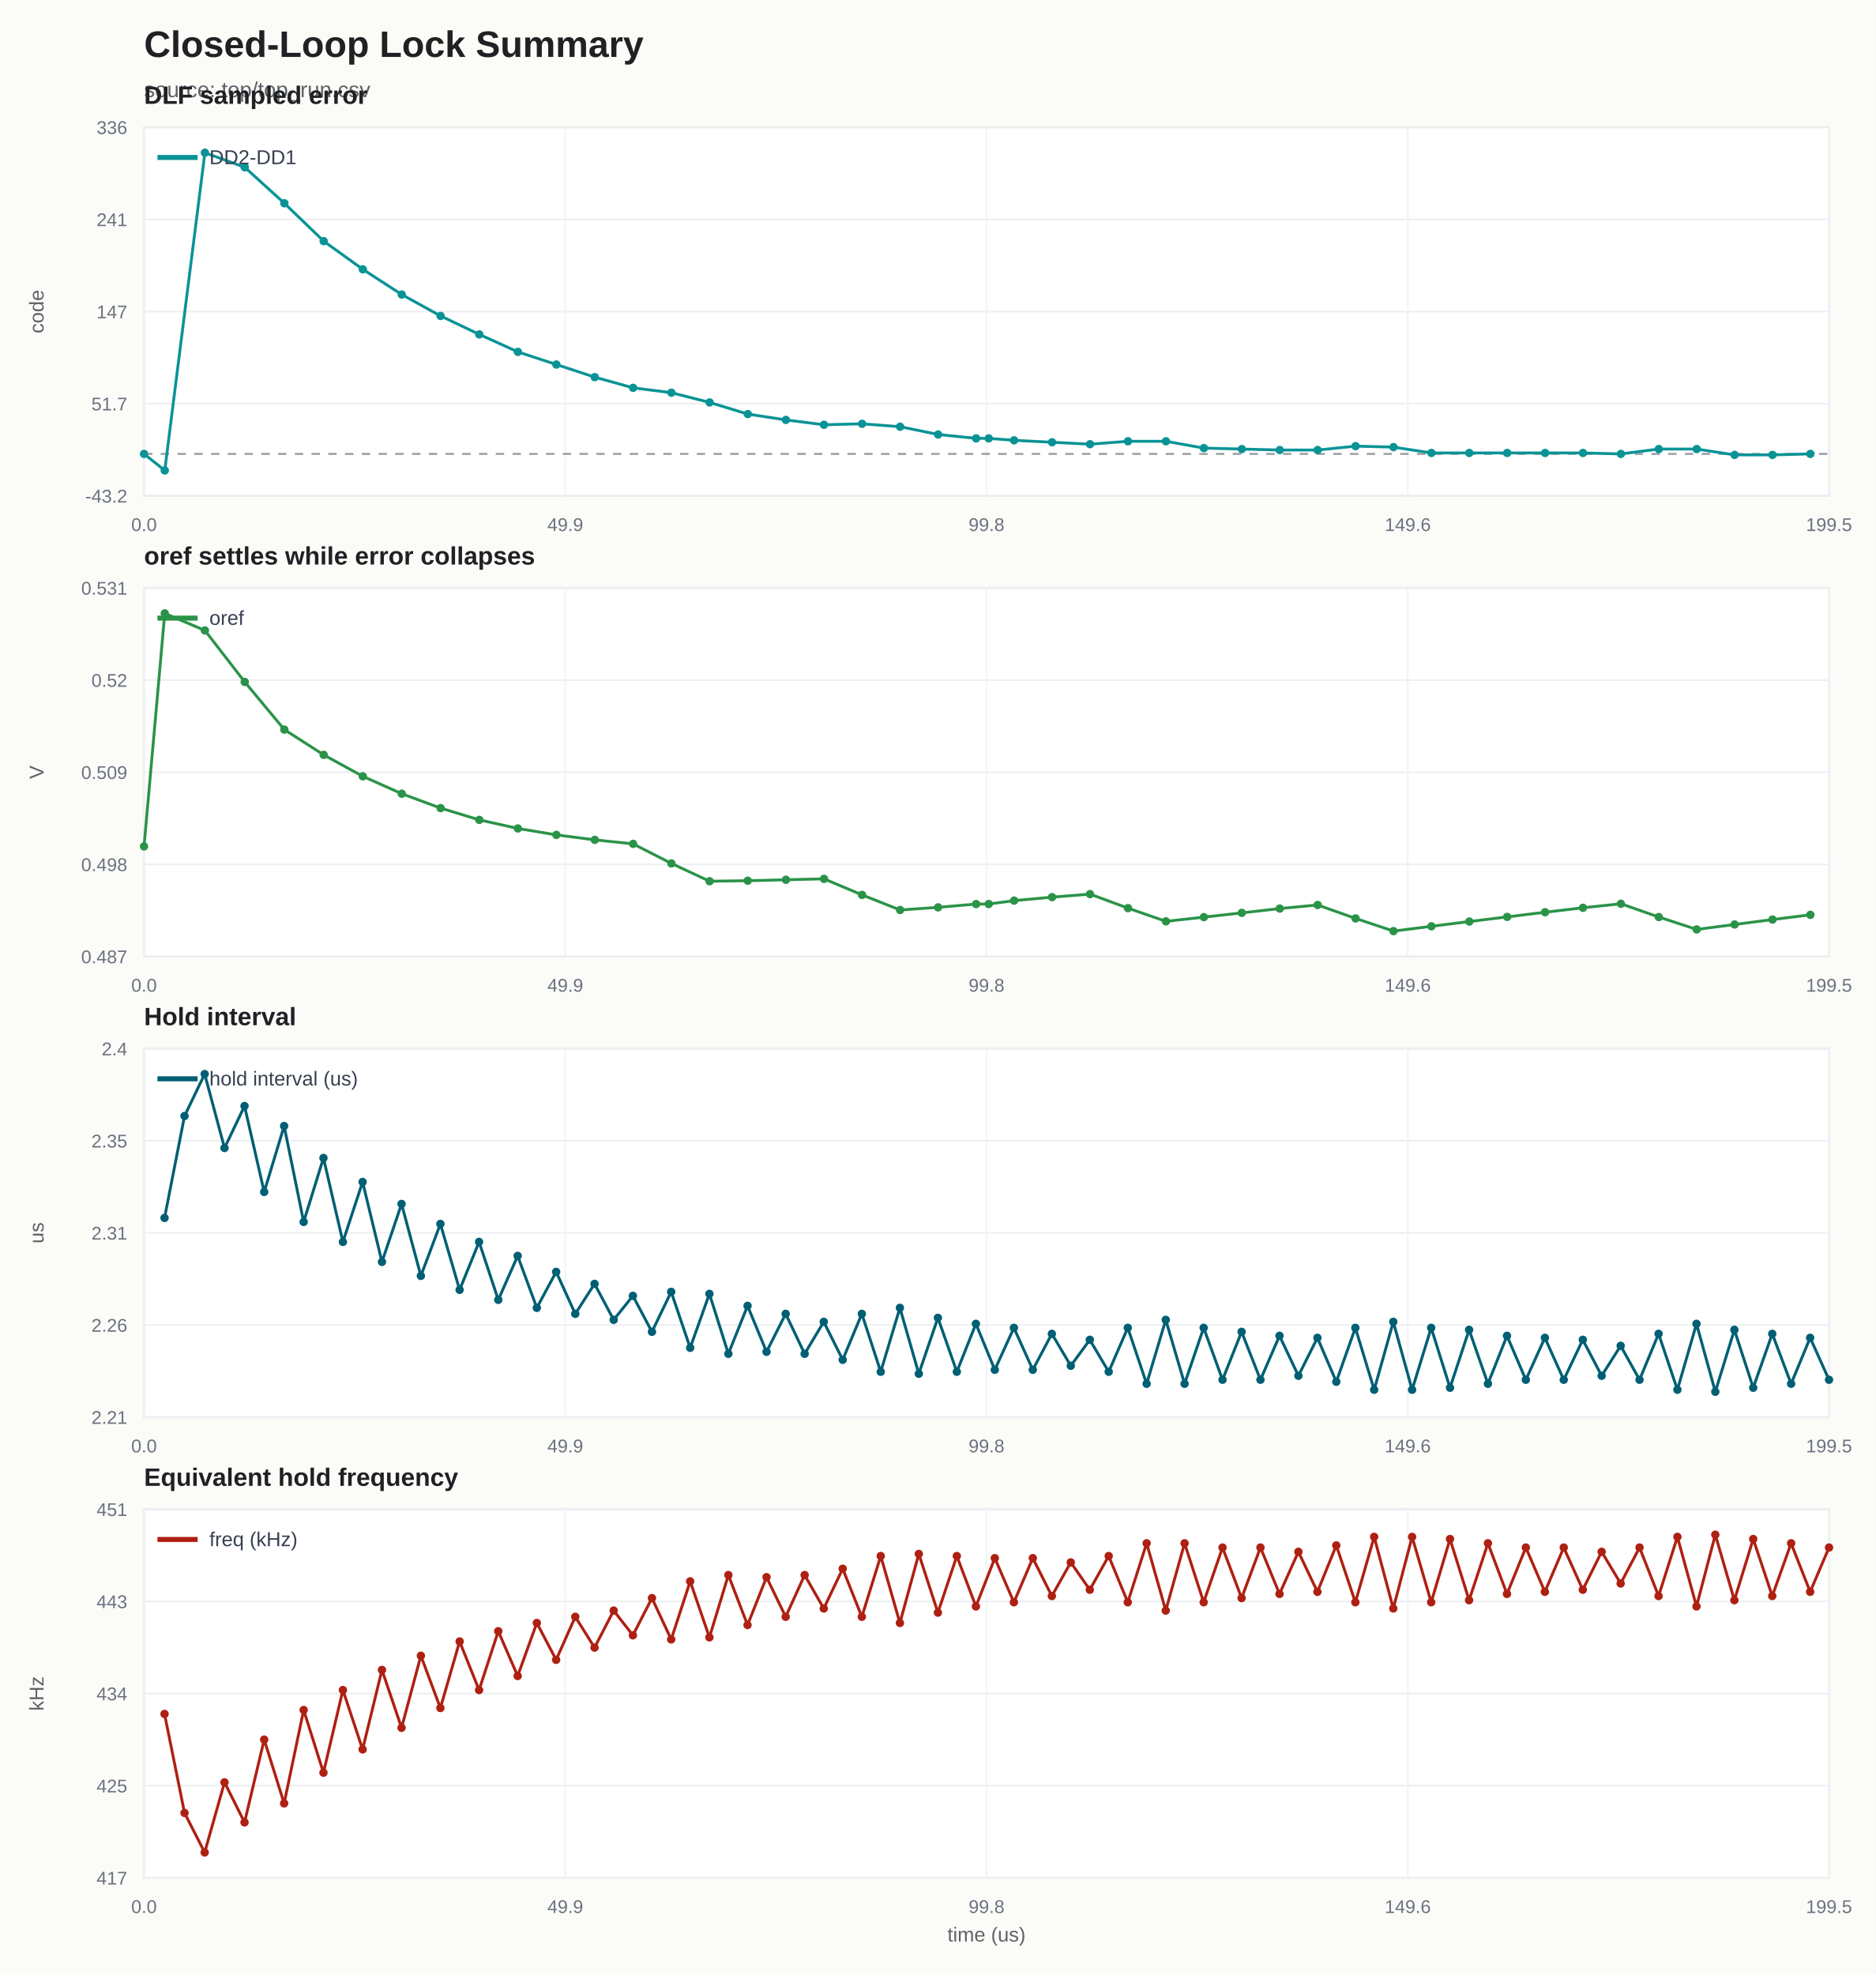
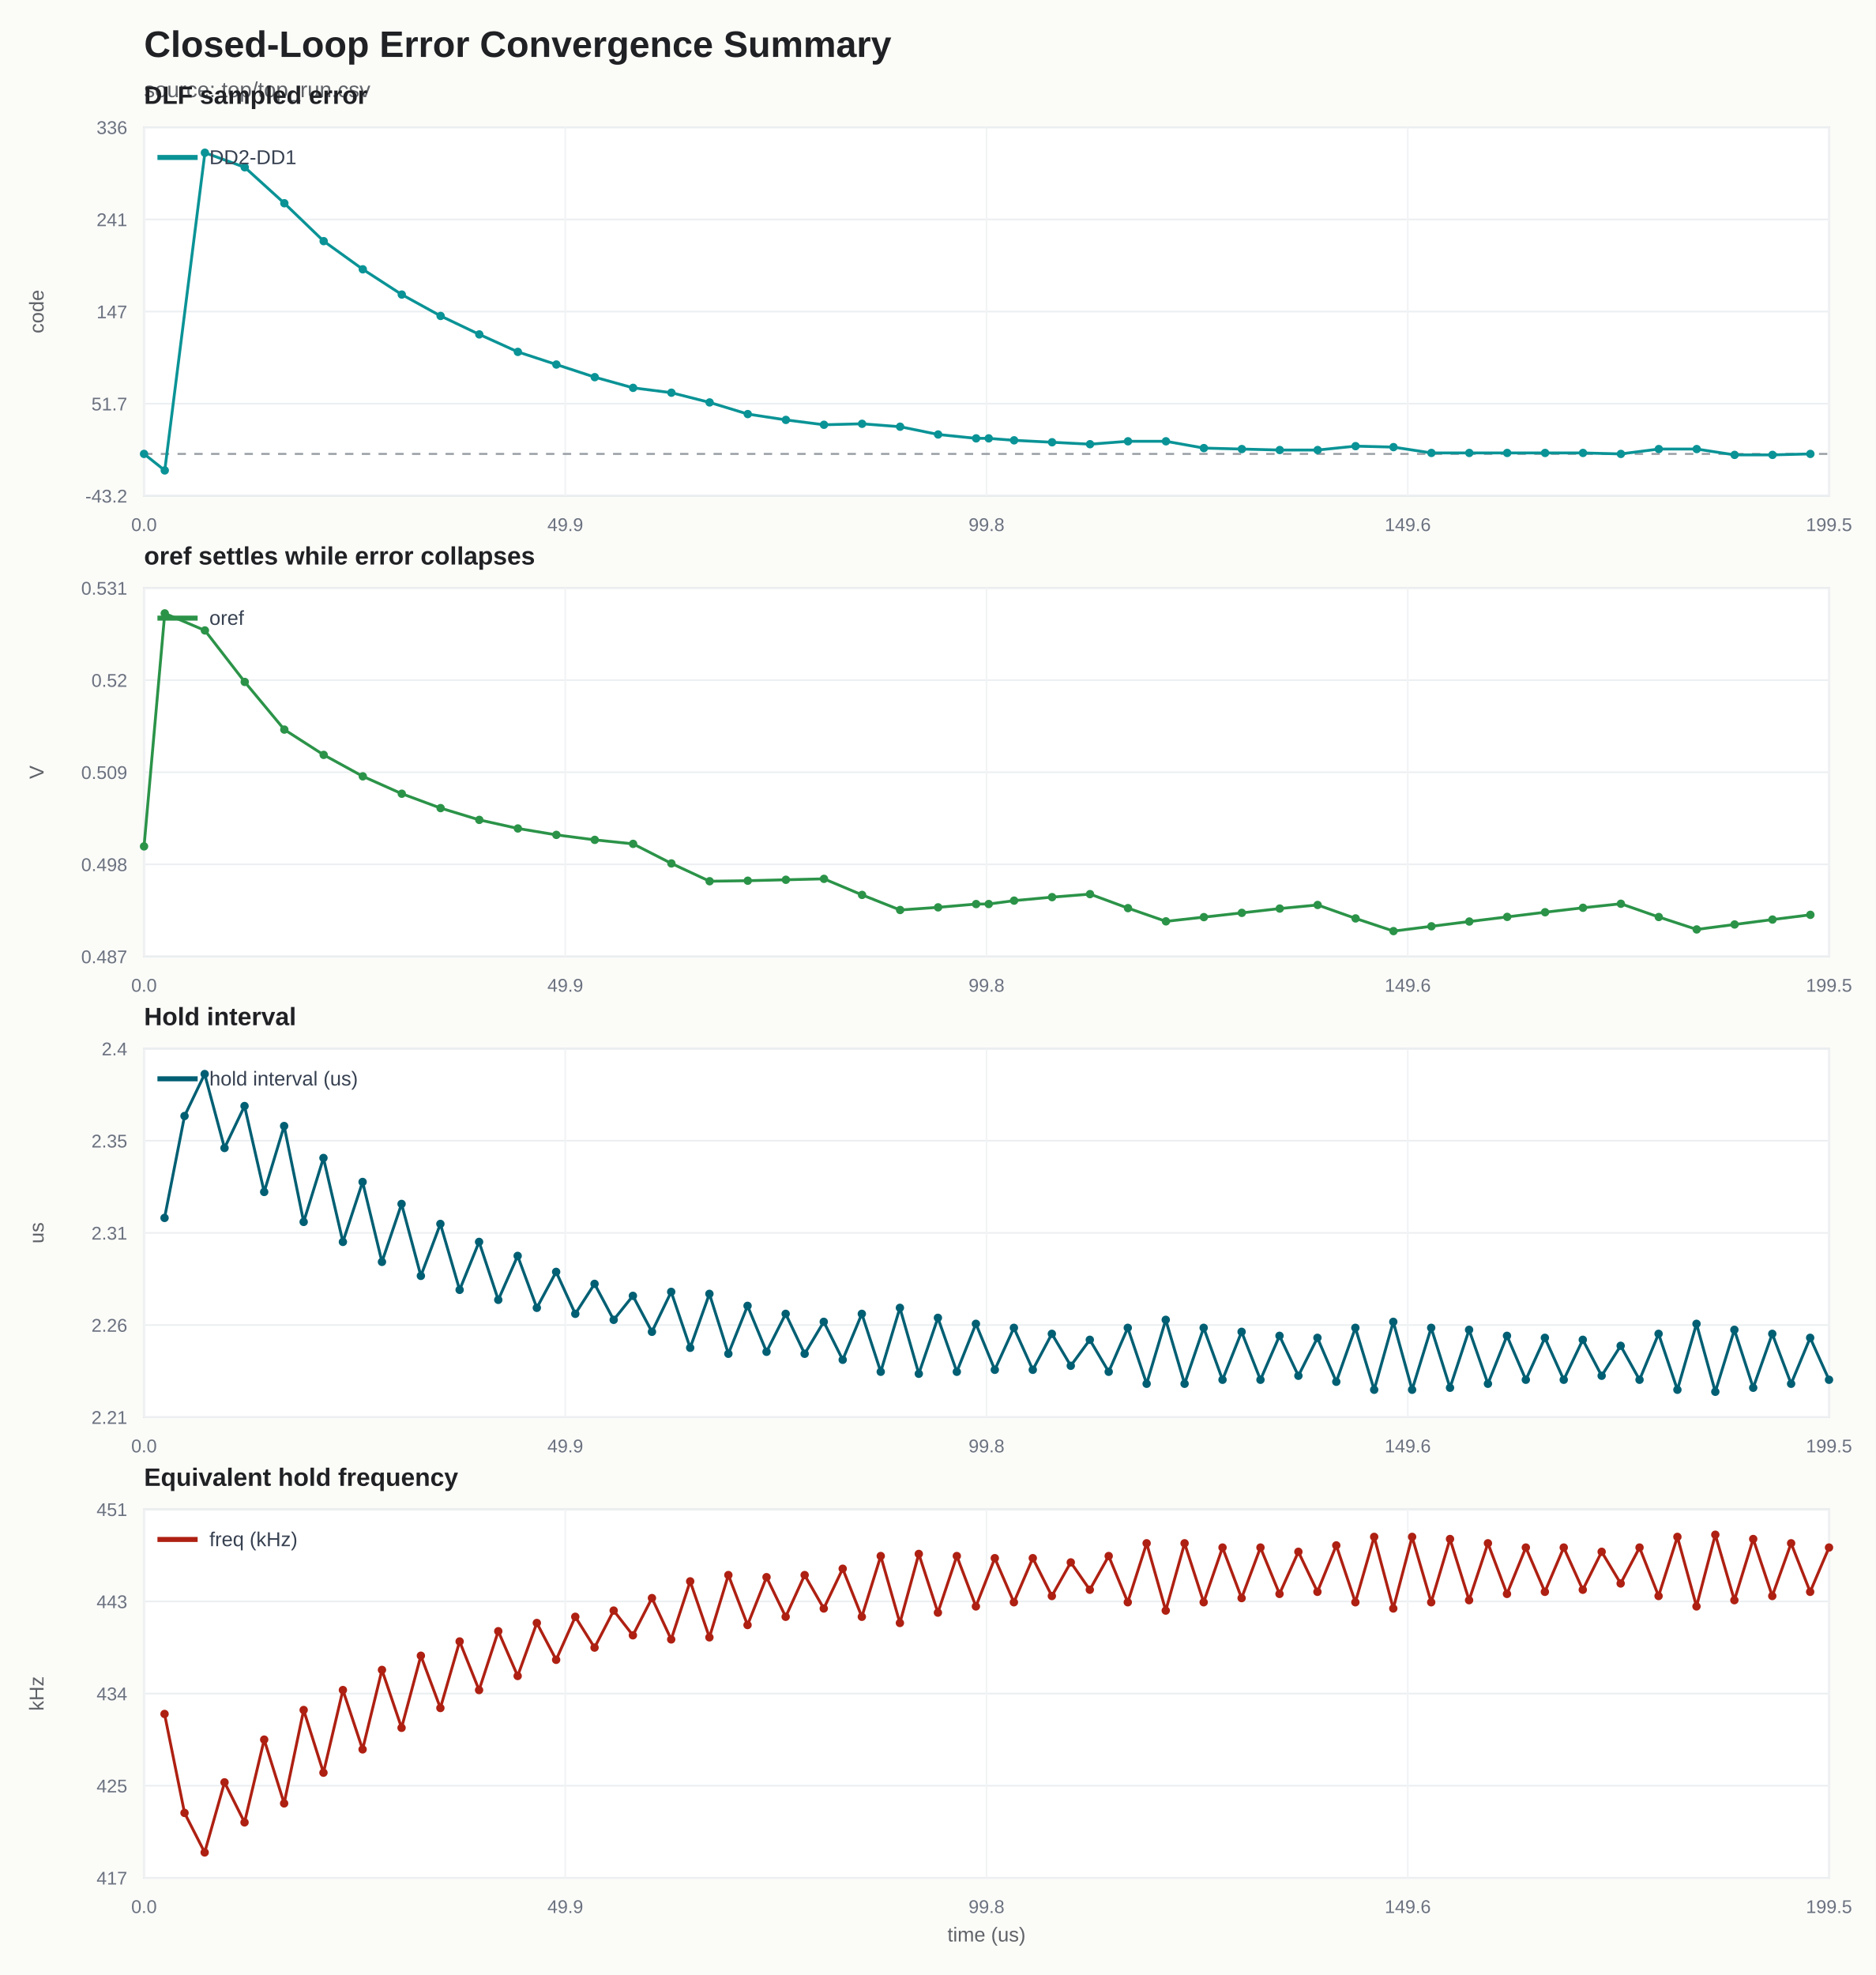
<svg xmlns="http://www.w3.org/2000/svg" width="1120" height="1179" viewBox="0 0 1120 1179">
  <rect width="100%" height="100%" fill="#fbfbf8" />
-   <text x="86" y="34" font-family="Arial, sans-serif" font-size="22" font-weight="700" fill="#202124">Closed-Loop Lock Summary</text>
+   <text x="86" y="34" font-family="Arial, sans-serif" font-size="22" font-weight="700" fill="#202124">Closed-Loop Error Convergence Summary</text>
  <text x="86" y="58" font-family="Arial, sans-serif" font-size="13" fill="#5f6368">source: top/top_run.csv</text>
  <text x="86" y="62" font-family="Arial, sans-serif" font-size="15" font-weight="700" fill="#202124">DLF sampled error</text>
  <rect x="86" y="76" width="1006" height="220" fill="#ffffff" stroke="#dadce0" stroke-width="1" />
  <line x1="86" y1="296.00" x2="1092" y2="296.00" stroke="#eceff1" stroke-width="1" />
  <text x="76" y="300.00" font-family="Arial, sans-serif" font-size="11" text-anchor="end" fill="#6b7280">-43.2</text>
  <line x1="86" y1="241.00" x2="1092" y2="241.00" stroke="#eceff1" stroke-width="1" />
  <text x="76" y="245.00" font-family="Arial, sans-serif" font-size="11" text-anchor="end" fill="#6b7280">51.7</text>
  <line x1="86" y1="186.00" x2="1092" y2="186.00" stroke="#eceff1" stroke-width="1" />
  <text x="76" y="190.00" font-family="Arial, sans-serif" font-size="11" text-anchor="end" fill="#6b7280">147</text>
  <line x1="86" y1="131.00" x2="1092" y2="131.00" stroke="#eceff1" stroke-width="1" />
  <text x="76" y="135.00" font-family="Arial, sans-serif" font-size="11" text-anchor="end" fill="#6b7280">241</text>
  <line x1="86" y1="76.00" x2="1092" y2="76.00" stroke="#eceff1" stroke-width="1" />
  <text x="76" y="80.00" font-family="Arial, sans-serif" font-size="11" text-anchor="end" fill="#6b7280">336</text>
  <line x1="86.00" y1="76" x2="86.00" y2="296" stroke="#f1f3f4" stroke-width="1" />
  <text x="86.00" y="317" font-family="Arial, sans-serif" font-size="11" text-anchor="middle" fill="#6b7280">0.0</text>
  <line x1="337.50" y1="76" x2="337.50" y2="296" stroke="#f1f3f4" stroke-width="1" />
  <text x="337.50" y="317" font-family="Arial, sans-serif" font-size="11" text-anchor="middle" fill="#6b7280">49.9</text>
  <line x1="589.00" y1="76" x2="589.00" y2="296" stroke="#f1f3f4" stroke-width="1" />
  <text x="589.00" y="317" font-family="Arial, sans-serif" font-size="11" text-anchor="middle" fill="#6b7280">99.8</text>
  <line x1="840.50" y1="76" x2="840.50" y2="296" stroke="#f1f3f4" stroke-width="1" />
  <text x="840.50" y="317" font-family="Arial, sans-serif" font-size="11" text-anchor="middle" fill="#6b7280">149.6</text>
  <line x1="1092.00" y1="76" x2="1092.00" y2="296" stroke="#f1f3f4" stroke-width="1" />
  <text x="1092.00" y="317" font-family="Arial, sans-serif" font-size="11" text-anchor="middle" fill="#6b7280">199.5</text>
  <line x1="86" y1="270.97" x2="1092" y2="270.97" stroke="#9aa0a6" stroke-width="1.2" stroke-dasharray="5,5" />
  <text x="26" y="186.00" transform="rotate(-90 26,186.00)" font-family="Arial, sans-serif" font-size="12" text-anchor="middle" fill="#5f6368">code</text>
  <polyline fill="none" stroke="#0a9396" stroke-width="1.7" stroke-linejoin="round" stroke-linecap="round" points="86.00,270.97 98.37,280.83 122.33,91.17 146.12,99.87 169.76,121.33 193.25,143.95 216.61,160.77 239.88,175.85 263.06,188.61 286.16,199.63 309.19,210.07 332.17,217.61 355.10,225.15 377.99,231.53 400.85,234.43 423.67,240.23 446.45,247.19 469.21,250.67 491.95,253.57 514.69,252.99 537.41,254.73 560.10,259.37 582.79,261.69 590.32,261.69 605.46,262.85 628.13,264.01 650.79,265.17 673.46,263.43 696.12,263.43 718.77,267.49 741.42,268.07 764.06,268.65 786.69,268.65 809.33,266.33 831.98,266.91 854.61,270.39 877.24,270.39 899.86,270.39 922.49,270.39 945.11,270.39 967.74,270.97 990.37,268.07 1013.01,268.07 1035.63,271.55 1058.25,271.55 1080.87,270.97" />
  <circle cx="86.00" cy="270.97" r="2.5" fill="#0a9396" />
  <circle cx="98.37" cy="280.83" r="2.5" fill="#0a9396" />
  <circle cx="122.33" cy="91.17" r="2.5" fill="#0a9396" />
  <circle cx="146.12" cy="99.87" r="2.5" fill="#0a9396" />
  <circle cx="169.76" cy="121.33" r="2.5" fill="#0a9396" />
  <circle cx="193.25" cy="143.95" r="2.5" fill="#0a9396" />
  <circle cx="216.61" cy="160.77" r="2.5" fill="#0a9396" />
  <circle cx="239.88" cy="175.85" r="2.5" fill="#0a9396" />
  <circle cx="263.06" cy="188.61" r="2.5" fill="#0a9396" />
  <circle cx="286.16" cy="199.63" r="2.5" fill="#0a9396" />
  <circle cx="309.19" cy="210.07" r="2.5" fill="#0a9396" />
  <circle cx="332.17" cy="217.61" r="2.5" fill="#0a9396" />
  <circle cx="355.10" cy="225.15" r="2.5" fill="#0a9396" />
  <circle cx="377.99" cy="231.53" r="2.5" fill="#0a9396" />
  <circle cx="400.85" cy="234.43" r="2.5" fill="#0a9396" />
  <circle cx="423.67" cy="240.23" r="2.5" fill="#0a9396" />
  <circle cx="446.45" cy="247.19" r="2.5" fill="#0a9396" />
  <circle cx="469.21" cy="250.67" r="2.5" fill="#0a9396" />
  <circle cx="491.95" cy="253.57" r="2.5" fill="#0a9396" />
  <circle cx="514.69" cy="252.99" r="2.5" fill="#0a9396" />
  <circle cx="537.41" cy="254.73" r="2.5" fill="#0a9396" />
  <circle cx="560.10" cy="259.37" r="2.5" fill="#0a9396" />
  <circle cx="582.79" cy="261.69" r="2.5" fill="#0a9396" />
  <circle cx="590.32" cy="261.69" r="2.5" fill="#0a9396" />
  <circle cx="605.46" cy="262.85" r="2.5" fill="#0a9396" />
  <circle cx="628.13" cy="264.01" r="2.5" fill="#0a9396" />
  <circle cx="650.79" cy="265.17" r="2.5" fill="#0a9396" />
  <circle cx="673.46" cy="263.43" r="2.5" fill="#0a9396" />
  <circle cx="696.12" cy="263.43" r="2.5" fill="#0a9396" />
  <circle cx="718.77" cy="267.49" r="2.5" fill="#0a9396" />
  <circle cx="741.42" cy="268.07" r="2.5" fill="#0a9396" />
  <circle cx="764.06" cy="268.65" r="2.5" fill="#0a9396" />
  <circle cx="786.69" cy="268.65" r="2.5" fill="#0a9396" />
  <circle cx="809.33" cy="266.33" r="2.5" fill="#0a9396" />
  <circle cx="831.98" cy="266.91" r="2.5" fill="#0a9396" />
  <circle cx="854.61" cy="270.39" r="2.5" fill="#0a9396" />
  <circle cx="877.24" cy="270.39" r="2.5" fill="#0a9396" />
  <circle cx="899.86" cy="270.39" r="2.5" fill="#0a9396" />
  <circle cx="922.49" cy="270.39" r="2.5" fill="#0a9396" />
  <circle cx="945.11" cy="270.39" r="2.5" fill="#0a9396" />
  <circle cx="967.74" cy="270.97" r="2.5" fill="#0a9396" />
  <circle cx="990.37" cy="268.07" r="2.5" fill="#0a9396" />
  <circle cx="1013.01" cy="268.07" r="2.5" fill="#0a9396" />
  <circle cx="1035.63" cy="271.55" r="2.5" fill="#0a9396" />
  <circle cx="1058.25" cy="271.55" r="2.5" fill="#0a9396" />
  <circle cx="1080.87" cy="270.97" r="2.5" fill="#0a9396" />
  <line x1="94" y1="94" x2="118" y2="94" stroke="#0a9396" stroke-width="3" />
  <text x="125" y="98" font-family="Arial, sans-serif" font-size="12" fill="#374151">DD2-DD1</text>
  <text x="86" y="337" font-family="Arial, sans-serif" font-size="15" font-weight="700" fill="#202124">oref settles while error collapses</text>
  <rect x="86" y="351" width="1006" height="220" fill="#ffffff" stroke="#dadce0" stroke-width="1" />
  <line x1="86" y1="571.00" x2="1092" y2="571.00" stroke="#eceff1" stroke-width="1" />
  <text x="76" y="575.00" font-family="Arial, sans-serif" font-size="11" text-anchor="end" fill="#6b7280">0.487</text>
  <line x1="86" y1="516.00" x2="1092" y2="516.00" stroke="#eceff1" stroke-width="1" />
  <text x="76" y="520.00" font-family="Arial, sans-serif" font-size="11" text-anchor="end" fill="#6b7280">0.498</text>
  <line x1="86" y1="461.00" x2="1092" y2="461.00" stroke="#eceff1" stroke-width="1" />
  <text x="76" y="465.00" font-family="Arial, sans-serif" font-size="11" text-anchor="end" fill="#6b7280">0.509</text>
  <line x1="86" y1="406.00" x2="1092" y2="406.00" stroke="#eceff1" stroke-width="1" />
  <text x="76" y="410.00" font-family="Arial, sans-serif" font-size="11" text-anchor="end" fill="#6b7280">0.52</text>
  <line x1="86" y1="351.00" x2="1092" y2="351.00" stroke="#eceff1" stroke-width="1" />
  <text x="76" y="355.00" font-family="Arial, sans-serif" font-size="11" text-anchor="end" fill="#6b7280">0.531</text>
  <line x1="86.00" y1="351" x2="86.00" y2="571" stroke="#f1f3f4" stroke-width="1" />
  <text x="86.00" y="592" font-family="Arial, sans-serif" font-size="11" text-anchor="middle" fill="#6b7280">0.0</text>
  <line x1="337.50" y1="351" x2="337.50" y2="571" stroke="#f1f3f4" stroke-width="1" />
  <text x="337.50" y="592" font-family="Arial, sans-serif" font-size="11" text-anchor="middle" fill="#6b7280">49.9</text>
  <line x1="589.00" y1="351" x2="589.00" y2="571" stroke="#f1f3f4" stroke-width="1" />
  <text x="589.00" y="592" font-family="Arial, sans-serif" font-size="11" text-anchor="middle" fill="#6b7280">99.8</text>
  <line x1="840.50" y1="351" x2="840.50" y2="571" stroke="#f1f3f4" stroke-width="1" />
  <text x="840.50" y="592" font-family="Arial, sans-serif" font-size="11" text-anchor="middle" fill="#6b7280">149.6</text>
  <line x1="1092.00" y1="351" x2="1092.00" y2="571" stroke="#f1f3f4" stroke-width="1" />
  <text x="1092.00" y="592" font-family="Arial, sans-serif" font-size="11" text-anchor="middle" fill="#6b7280">199.5</text>
  <text x="26" y="461.00" transform="rotate(-90 26,461.00)" font-family="Arial, sans-serif" font-size="12" text-anchor="middle" fill="#5f6368">V</text>
  <polyline fill="none" stroke="#2b9348" stroke-width="1.7" stroke-linejoin="round" stroke-linecap="round" points="86.00,505.26 98.37,366.17 122.33,376.35 146.12,407.09 169.76,435.54 193.25,450.63 216.61,463.44 239.88,473.82 263.06,482.41 286.16,489.44 309.19,494.56 332.17,498.39 355.10,501.37 377.99,503.76 400.85,515.44 423.67,526.06 446.45,525.75 469.21,525.19 491.95,524.64 514.69,534.22 537.41,543.23 560.10,541.65 582.79,539.69 590.32,539.67 605.46,537.64 628.13,535.56 650.79,533.76 673.46,542.12 696.12,550.01 718.77,547.49 741.42,544.95 764.06,542.38 786.69,540.23 809.33,548.26 831.98,555.83 854.61,552.96 877.24,550.12 899.86,547.35 922.49,544.57 945.11,541.91 967.74,539.51 990.37,547.43 1013.01,554.84 1035.63,551.88 1058.25,548.94 1080.87,546.11" />
  <circle cx="86.00" cy="505.26" r="2.5" fill="#2b9348" />
  <circle cx="98.37" cy="366.17" r="2.5" fill="#2b9348" />
  <circle cx="122.33" cy="376.35" r="2.5" fill="#2b9348" />
  <circle cx="146.12" cy="407.09" r="2.5" fill="#2b9348" />
  <circle cx="169.76" cy="435.54" r="2.5" fill="#2b9348" />
  <circle cx="193.25" cy="450.63" r="2.5" fill="#2b9348" />
  <circle cx="216.61" cy="463.44" r="2.5" fill="#2b9348" />
  <circle cx="239.88" cy="473.82" r="2.5" fill="#2b9348" />
  <circle cx="263.06" cy="482.41" r="2.5" fill="#2b9348" />
  <circle cx="286.16" cy="489.44" r="2.5" fill="#2b9348" />
  <circle cx="309.19" cy="494.56" r="2.5" fill="#2b9348" />
  <circle cx="332.17" cy="498.39" r="2.5" fill="#2b9348" />
  <circle cx="355.10" cy="501.37" r="2.5" fill="#2b9348" />
  <circle cx="377.99" cy="503.76" r="2.5" fill="#2b9348" />
  <circle cx="400.85" cy="515.44" r="2.5" fill="#2b9348" />
  <circle cx="423.67" cy="526.06" r="2.5" fill="#2b9348" />
  <circle cx="446.45" cy="525.75" r="2.5" fill="#2b9348" />
  <circle cx="469.21" cy="525.19" r="2.5" fill="#2b9348" />
  <circle cx="491.95" cy="524.64" r="2.5" fill="#2b9348" />
  <circle cx="514.69" cy="534.22" r="2.5" fill="#2b9348" />
  <circle cx="537.41" cy="543.23" r="2.5" fill="#2b9348" />
  <circle cx="560.10" cy="541.65" r="2.5" fill="#2b9348" />
  <circle cx="582.79" cy="539.69" r="2.5" fill="#2b9348" />
  <circle cx="590.32" cy="539.67" r="2.5" fill="#2b9348" />
  <circle cx="605.46" cy="537.64" r="2.5" fill="#2b9348" />
  <circle cx="628.13" cy="535.56" r="2.5" fill="#2b9348" />
  <circle cx="650.79" cy="533.76" r="2.5" fill="#2b9348" />
  <circle cx="673.46" cy="542.12" r="2.5" fill="#2b9348" />
  <circle cx="696.12" cy="550.01" r="2.5" fill="#2b9348" />
  <circle cx="718.77" cy="547.49" r="2.5" fill="#2b9348" />
  <circle cx="741.42" cy="544.95" r="2.5" fill="#2b9348" />
  <circle cx="764.06" cy="542.38" r="2.5" fill="#2b9348" />
  <circle cx="786.69" cy="540.23" r="2.5" fill="#2b9348" />
  <circle cx="809.33" cy="548.26" r="2.5" fill="#2b9348" />
  <circle cx="831.98" cy="555.83" r="2.5" fill="#2b9348" />
  <circle cx="854.61" cy="552.96" r="2.5" fill="#2b9348" />
  <circle cx="877.24" cy="550.12" r="2.5" fill="#2b9348" />
  <circle cx="899.86" cy="547.35" r="2.5" fill="#2b9348" />
  <circle cx="922.49" cy="544.57" r="2.5" fill="#2b9348" />
  <circle cx="945.11" cy="541.91" r="2.5" fill="#2b9348" />
  <circle cx="967.74" cy="539.51" r="2.5" fill="#2b9348" />
  <circle cx="990.37" cy="547.43" r="2.5" fill="#2b9348" />
  <circle cx="1013.01" cy="554.84" r="2.5" fill="#2b9348" />
  <circle cx="1035.63" cy="551.88" r="2.5" fill="#2b9348" />
  <circle cx="1058.25" cy="548.94" r="2.5" fill="#2b9348" />
  <circle cx="1080.87" cy="546.11" r="2.5" fill="#2b9348" />
  <line x1="94" y1="369" x2="118" y2="369" stroke="#2b9348" stroke-width="3" />
  <text x="125" y="373" font-family="Arial, sans-serif" font-size="12" fill="#374151">oref</text>
  <text x="86" y="612" font-family="Arial, sans-serif" font-size="15" font-weight="700" fill="#202124">Hold interval</text>
  <rect x="86" y="626" width="1006" height="220" fill="#ffffff" stroke="#dadce0" stroke-width="1" />
  <line x1="86" y1="846.00" x2="1092" y2="846.00" stroke="#eceff1" stroke-width="1" />
  <text x="76" y="850.00" font-family="Arial, sans-serif" font-size="11" text-anchor="end" fill="#6b7280">2.21</text>
  <line x1="86" y1="791.00" x2="1092" y2="791.00" stroke="#eceff1" stroke-width="1" />
  <text x="76" y="795.00" font-family="Arial, sans-serif" font-size="11" text-anchor="end" fill="#6b7280">2.26</text>
  <line x1="86" y1="736.00" x2="1092" y2="736.00" stroke="#eceff1" stroke-width="1" />
  <text x="76" y="740.00" font-family="Arial, sans-serif" font-size="11" text-anchor="end" fill="#6b7280">2.31</text>
  <line x1="86" y1="681.00" x2="1092" y2="681.00" stroke="#eceff1" stroke-width="1" />
  <text x="76" y="685.00" font-family="Arial, sans-serif" font-size="11" text-anchor="end" fill="#6b7280">2.35</text>
  <line x1="86" y1="626.00" x2="1092" y2="626.00" stroke="#eceff1" stroke-width="1" />
  <text x="76" y="630.00" font-family="Arial, sans-serif" font-size="11" text-anchor="end" fill="#6b7280">2.4</text>
  <line x1="86.00" y1="626" x2="86.00" y2="846" stroke="#f1f3f4" stroke-width="1" />
  <text x="86.00" y="867" font-family="Arial, sans-serif" font-size="11" text-anchor="middle" fill="#6b7280">0.0</text>
  <line x1="337.50" y1="626" x2="337.50" y2="846" stroke="#f1f3f4" stroke-width="1" />
  <text x="337.50" y="867" font-family="Arial, sans-serif" font-size="11" text-anchor="middle" fill="#6b7280">49.9</text>
  <line x1="589.00" y1="626" x2="589.00" y2="846" stroke="#f1f3f4" stroke-width="1" />
  <text x="589.00" y="867" font-family="Arial, sans-serif" font-size="11" text-anchor="middle" fill="#6b7280">99.8</text>
  <line x1="840.50" y1="626" x2="840.50" y2="846" stroke="#f1f3f4" stroke-width="1" />
  <text x="840.50" y="867" font-family="Arial, sans-serif" font-size="11" text-anchor="middle" fill="#6b7280">149.6</text>
  <line x1="1092.00" y1="626" x2="1092.00" y2="846" stroke="#f1f3f4" stroke-width="1" />
  <text x="1092.00" y="867" font-family="Arial, sans-serif" font-size="11" text-anchor="middle" fill="#6b7280">199.5</text>
  <text x="26" y="736.00" transform="rotate(-90 26,736.00)" font-family="Arial, sans-serif" font-size="12" text-anchor="middle" fill="#5f6368">us</text>
  <polyline fill="none" stroke="#005f73" stroke-width="1.7" stroke-linejoin="round" stroke-linecap="round" points="98.24,727.05 110.17,666.22 122.20,641.17 134.05,685.31 146.00,660.26 157.73,711.55 169.64,672.19 181.30,729.44 193.12,691.27 204.73,741.37 216.49,705.58 228.05,753.30 239.75,718.70 251.28,761.65 262.93,730.63 274.42,769.99 286.03,741.37 297.49,775.96 309.07,749.72 320.51,780.73 332.04,759.26 343.47,784.31 354.97,766.42 366.39,787.89 377.86,773.57 389.24,795.04 400.73,771.19 412.07,804.59 423.55,772.38 434.87,808.16 446.32,779.54 457.65,806.97 469.08,784.31 480.41,808.16 491.82,789.08 503.13,811.74 514.55,784.31 525.84,818.90 537.28,780.73 548.56,820.09 559.97,786.69 571.26,818.90 582.66,790.27 593.94,817.71 605.34,792.66 616.62,817.71 628.00,796.24 639.30,815.32 650.66,799.81 661.94,818.90 673.33,792.66 684.59,826.06 696.00,787.89 707.25,826.06 718.64,792.66 729.90,823.67 741.29,795.04 752.55,823.67 763.92,797.43 775.19,821.29 786.56,798.62 797.82,824.86 809.21,792.66 820.44,829.63 831.85,789.08 843.09,829.63 854.48,792.66 865.72,828.44 877.11,793.85 888.36,826.06 899.73,797.43 910.99,823.67 922.36,798.62 933.62,823.67 944.99,799.81 956.26,821.29 967.60,803.39 978.87,823.67 990.24,796.24 1001.48,829.63 1012.88,790.27 1024.11,830.83 1035.50,793.85 1046.74,828.44 1058.12,796.24 1069.37,826.06 1080.74,798.62 1092.00,823.67" />
  <circle cx="98.24" cy="727.05" r="2.5" fill="#005f73" />
  <circle cx="110.17" cy="666.22" r="2.5" fill="#005f73" />
  <circle cx="122.20" cy="641.17" r="2.5" fill="#005f73" />
  <circle cx="134.05" cy="685.31" r="2.5" fill="#005f73" />
  <circle cx="146.00" cy="660.26" r="2.5" fill="#005f73" />
  <circle cx="157.73" cy="711.55" r="2.5" fill="#005f73" />
  <circle cx="169.64" cy="672.19" r="2.5" fill="#005f73" />
  <circle cx="181.30" cy="729.44" r="2.5" fill="#005f73" />
  <circle cx="193.12" cy="691.27" r="2.5" fill="#005f73" />
  <circle cx="204.73" cy="741.37" r="2.5" fill="#005f73" />
  <circle cx="216.49" cy="705.58" r="2.5" fill="#005f73" />
  <circle cx="228.05" cy="753.30" r="2.5" fill="#005f73" />
  <circle cx="239.75" cy="718.70" r="2.5" fill="#005f73" />
  <circle cx="251.28" cy="761.65" r="2.5" fill="#005f73" />
  <circle cx="262.93" cy="730.63" r="2.5" fill="#005f73" />
  <circle cx="274.42" cy="769.99" r="2.5" fill="#005f73" />
  <circle cx="286.03" cy="741.37" r="2.5" fill="#005f73" />
  <circle cx="297.49" cy="775.96" r="2.5" fill="#005f73" />
  <circle cx="309.07" cy="749.72" r="2.5" fill="#005f73" />
  <circle cx="320.51" cy="780.73" r="2.5" fill="#005f73" />
  <circle cx="332.04" cy="759.26" r="2.5" fill="#005f73" />
  <circle cx="343.47" cy="784.31" r="2.5" fill="#005f73" />
  <circle cx="354.97" cy="766.42" r="2.5" fill="#005f73" />
  <circle cx="366.39" cy="787.89" r="2.5" fill="#005f73" />
  <circle cx="377.86" cy="773.57" r="2.5" fill="#005f73" />
  <circle cx="389.24" cy="795.04" r="2.5" fill="#005f73" />
  <circle cx="400.73" cy="771.19" r="2.5" fill="#005f73" />
  <circle cx="412.07" cy="804.59" r="2.5" fill="#005f73" />
  <circle cx="423.55" cy="772.38" r="2.5" fill="#005f73" />
  <circle cx="434.87" cy="808.16" r="2.5" fill="#005f73" />
  <circle cx="446.32" cy="779.54" r="2.5" fill="#005f73" />
  <circle cx="457.65" cy="806.97" r="2.5" fill="#005f73" />
  <circle cx="469.08" cy="784.31" r="2.5" fill="#005f73" />
  <circle cx="480.41" cy="808.16" r="2.5" fill="#005f73" />
  <circle cx="491.82" cy="789.08" r="2.5" fill="#005f73" />
  <circle cx="503.13" cy="811.74" r="2.5" fill="#005f73" />
  <circle cx="514.55" cy="784.31" r="2.5" fill="#005f73" />
  <circle cx="525.84" cy="818.90" r="2.5" fill="#005f73" />
  <circle cx="537.28" cy="780.73" r="2.5" fill="#005f73" />
  <circle cx="548.56" cy="820.09" r="2.5" fill="#005f73" />
  <circle cx="559.97" cy="786.69" r="2.5" fill="#005f73" />
  <circle cx="571.26" cy="818.90" r="2.5" fill="#005f73" />
  <circle cx="582.66" cy="790.27" r="2.5" fill="#005f73" />
  <circle cx="593.94" cy="817.71" r="2.5" fill="#005f73" />
  <circle cx="605.34" cy="792.66" r="2.5" fill="#005f73" />
  <circle cx="616.62" cy="817.71" r="2.5" fill="#005f73" />
  <circle cx="628.00" cy="796.24" r="2.5" fill="#005f73" />
  <circle cx="639.30" cy="815.32" r="2.5" fill="#005f73" />
  <circle cx="650.66" cy="799.81" r="2.5" fill="#005f73" />
  <circle cx="661.94" cy="818.90" r="2.5" fill="#005f73" />
  <circle cx="673.33" cy="792.66" r="2.5" fill="#005f73" />
  <circle cx="684.59" cy="826.06" r="2.5" fill="#005f73" />
  <circle cx="696.00" cy="787.89" r="2.5" fill="#005f73" />
  <circle cx="707.25" cy="826.06" r="2.5" fill="#005f73" />
  <circle cx="718.64" cy="792.66" r="2.5" fill="#005f73" />
  <circle cx="729.90" cy="823.67" r="2.5" fill="#005f73" />
  <circle cx="741.29" cy="795.04" r="2.5" fill="#005f73" />
  <circle cx="752.55" cy="823.67" r="2.5" fill="#005f73" />
  <circle cx="763.92" cy="797.43" r="2.5" fill="#005f73" />
  <circle cx="775.19" cy="821.29" r="2.5" fill="#005f73" />
  <circle cx="786.56" cy="798.62" r="2.5" fill="#005f73" />
  <circle cx="797.82" cy="824.86" r="2.5" fill="#005f73" />
  <circle cx="809.21" cy="792.66" r="2.5" fill="#005f73" />
  <circle cx="820.44" cy="829.63" r="2.5" fill="#005f73" />
  <circle cx="831.85" cy="789.08" r="2.5" fill="#005f73" />
  <circle cx="843.09" cy="829.63" r="2.5" fill="#005f73" />
  <circle cx="854.48" cy="792.66" r="2.5" fill="#005f73" />
  <circle cx="865.72" cy="828.44" r="2.5" fill="#005f73" />
  <circle cx="877.11" cy="793.85" r="2.5" fill="#005f73" />
  <circle cx="888.36" cy="826.06" r="2.5" fill="#005f73" />
  <circle cx="899.73" cy="797.43" r="2.5" fill="#005f73" />
  <circle cx="910.99" cy="823.67" r="2.5" fill="#005f73" />
  <circle cx="922.36" cy="798.62" r="2.5" fill="#005f73" />
  <circle cx="933.62" cy="823.67" r="2.5" fill="#005f73" />
  <circle cx="944.99" cy="799.81" r="2.5" fill="#005f73" />
  <circle cx="956.26" cy="821.29" r="2.5" fill="#005f73" />
  <circle cx="967.60" cy="803.39" r="2.5" fill="#005f73" />
  <circle cx="978.87" cy="823.67" r="2.5" fill="#005f73" />
  <circle cx="990.24" cy="796.24" r="2.5" fill="#005f73" />
  <circle cx="1001.48" cy="829.63" r="2.5" fill="#005f73" />
  <circle cx="1012.88" cy="790.27" r="2.5" fill="#005f73" />
  <circle cx="1024.11" cy="830.83" r="2.5" fill="#005f73" />
  <circle cx="1035.50" cy="793.85" r="2.5" fill="#005f73" />
  <circle cx="1046.74" cy="828.44" r="2.5" fill="#005f73" />
  <circle cx="1058.12" cy="796.24" r="2.5" fill="#005f73" />
  <circle cx="1069.37" cy="826.06" r="2.5" fill="#005f73" />
  <circle cx="1080.74" cy="798.62" r="2.5" fill="#005f73" />
  <circle cx="1092.00" cy="823.67" r="2.5" fill="#005f73" />
  <line x1="94" y1="644" x2="118" y2="644" stroke="#005f73" stroke-width="3" />
  <text x="125" y="648" font-family="Arial, sans-serif" font-size="12" fill="#374151">hold interval (us)</text>
  <text x="86" y="887" font-family="Arial, sans-serif" font-size="15" font-weight="700" fill="#202124">Equivalent hold frequency</text>
  <rect x="86" y="901" width="1006" height="220" fill="#ffffff" stroke="#dadce0" stroke-width="1" />
  <line x1="86" y1="1121.00" x2="1092" y2="1121.00" stroke="#eceff1" stroke-width="1" />
  <text x="76" y="1125.00" font-family="Arial, sans-serif" font-size="11" text-anchor="end" fill="#6b7280">417</text>
  <line x1="86" y1="1066.00" x2="1092" y2="1066.00" stroke="#eceff1" stroke-width="1" />
  <text x="76" y="1070.00" font-family="Arial, sans-serif" font-size="11" text-anchor="end" fill="#6b7280">425</text>
  <line x1="86" y1="1011.00" x2="1092" y2="1011.00" stroke="#eceff1" stroke-width="1" />
  <text x="76" y="1015.00" font-family="Arial, sans-serif" font-size="11" text-anchor="end" fill="#6b7280">434</text>
  <line x1="86" y1="956.00" x2="1092" y2="956.00" stroke="#eceff1" stroke-width="1" />
  <text x="76" y="960.00" font-family="Arial, sans-serif" font-size="11" text-anchor="end" fill="#6b7280">443</text>
  <line x1="86" y1="901.00" x2="1092" y2="901.00" stroke="#eceff1" stroke-width="1" />
  <text x="76" y="905.00" font-family="Arial, sans-serif" font-size="11" text-anchor="end" fill="#6b7280">451</text>
  <line x1="86.00" y1="901" x2="86.00" y2="1121" stroke="#f1f3f4" stroke-width="1" />
  <text x="86.00" y="1142" font-family="Arial, sans-serif" font-size="11" text-anchor="middle" fill="#6b7280">0.0</text>
  <line x1="337.50" y1="901" x2="337.50" y2="1121" stroke="#f1f3f4" stroke-width="1" />
  <text x="337.50" y="1142" font-family="Arial, sans-serif" font-size="11" text-anchor="middle" fill="#6b7280">49.9</text>
  <line x1="589.00" y1="901" x2="589.00" y2="1121" stroke="#f1f3f4" stroke-width="1" />
  <text x="589.00" y="1142" font-family="Arial, sans-serif" font-size="11" text-anchor="middle" fill="#6b7280">99.8</text>
  <line x1="840.50" y1="901" x2="840.50" y2="1121" stroke="#f1f3f4" stroke-width="1" />
  <text x="840.50" y="1142" font-family="Arial, sans-serif" font-size="11" text-anchor="middle" fill="#6b7280">149.6</text>
  <line x1="1092.00" y1="901" x2="1092.00" y2="1121" stroke="#f1f3f4" stroke-width="1" />
  <text x="1092.00" y="1142" font-family="Arial, sans-serif" font-size="11" text-anchor="middle" fill="#6b7280">199.5</text>
  <text x="26" y="1011.00" transform="rotate(-90 26,1011.00)" font-family="Arial, sans-serif" font-size="12" text-anchor="middle" fill="#5f6368">kHz</text>
  <polyline fill="none" stroke="#ae2012" stroke-width="1.7" stroke-linejoin="round" stroke-linecap="round" points="98.24,1023.17 110.17,1082.24 122.20,1105.83 134.05,1063.99 146.00,1087.89 157.73,1038.48 169.64,1076.56 181.30,1020.81 193.12,1058.23 204.73,1008.90 216.49,1044.32 228.05,996.88 239.75,1031.44 251.28,988.41 262.93,1019.62 274.42,979.89 286.03,1008.90 297.49,973.77 309.07,1000.50 320.51,968.85 332.04,990.84 343.47,965.16 354.97,983.55 366.39,961.45 377.86,976.22 389.24,954.00 400.73,978.67 412.07,944.01 423.55,977.44 434.87,940.25 446.32,970.08 457.65,941.50 469.08,965.16 480.41,940.25 491.82,960.21 503.13,936.47 514.55,965.16 525.84,928.89 537.28,968.85 548.56,927.63 559.97,962.68 571.26,928.89 582.66,958.97 593.94,930.16 605.34,956.49 616.62,930.16 628.00,952.76 639.30,932.69 650.66,949.02 661.94,928.89 673.33,956.49 684.59,921.28 696.00,961.45 707.25,921.28 718.64,956.49 729.90,923.82 741.29,954.00 752.55,923.82 763.92,951.51 775.19,926.36 786.56,950.26 797.82,922.55 809.21,956.49 820.44,917.45 831.85,960.21 843.09,917.45 854.48,956.49 865.72,918.73 877.11,955.25 888.36,921.28 899.73,951.51 910.99,923.82 922.36,950.26 933.62,923.82 944.99,949.02 956.26,926.36 967.60,945.27 978.87,923.82 990.24,952.76 1001.48,917.45 1012.88,958.97 1024.11,916.17 1035.50,955.25 1046.74,918.73 1058.12,952.76 1069.37,921.28 1080.74,950.26 1092.00,923.82" />
  <circle cx="98.24" cy="1023.17" r="2.5" fill="#ae2012" />
  <circle cx="110.17" cy="1082.24" r="2.5" fill="#ae2012" />
  <circle cx="122.20" cy="1105.83" r="2.5" fill="#ae2012" />
  <circle cx="134.05" cy="1063.99" r="2.5" fill="#ae2012" />
  <circle cx="146.00" cy="1087.89" r="2.5" fill="#ae2012" />
  <circle cx="157.73" cy="1038.48" r="2.5" fill="#ae2012" />
  <circle cx="169.64" cy="1076.56" r="2.5" fill="#ae2012" />
  <circle cx="181.30" cy="1020.81" r="2.5" fill="#ae2012" />
  <circle cx="193.12" cy="1058.23" r="2.5" fill="#ae2012" />
  <circle cx="204.73" cy="1008.90" r="2.5" fill="#ae2012" />
  <circle cx="216.49" cy="1044.32" r="2.5" fill="#ae2012" />
  <circle cx="228.05" cy="996.88" r="2.5" fill="#ae2012" />
  <circle cx="239.75" cy="1031.44" r="2.5" fill="#ae2012" />
  <circle cx="251.28" cy="988.41" r="2.5" fill="#ae2012" />
  <circle cx="262.93" cy="1019.62" r="2.5" fill="#ae2012" />
  <circle cx="274.42" cy="979.89" r="2.5" fill="#ae2012" />
  <circle cx="286.03" cy="1008.90" r="2.5" fill="#ae2012" />
  <circle cx="297.49" cy="973.77" r="2.5" fill="#ae2012" />
  <circle cx="309.07" cy="1000.50" r="2.5" fill="#ae2012" />
  <circle cx="320.51" cy="968.85" r="2.5" fill="#ae2012" />
  <circle cx="332.04" cy="990.84" r="2.5" fill="#ae2012" />
  <circle cx="343.47" cy="965.16" r="2.5" fill="#ae2012" />
  <circle cx="354.97" cy="983.55" r="2.5" fill="#ae2012" />
  <circle cx="366.39" cy="961.45" r="2.5" fill="#ae2012" />
  <circle cx="377.86" cy="976.22" r="2.5" fill="#ae2012" />
  <circle cx="389.24" cy="954.00" r="2.5" fill="#ae2012" />
  <circle cx="400.73" cy="978.67" r="2.5" fill="#ae2012" />
  <circle cx="412.07" cy="944.01" r="2.5" fill="#ae2012" />
  <circle cx="423.55" cy="977.44" r="2.5" fill="#ae2012" />
  <circle cx="434.87" cy="940.25" r="2.5" fill="#ae2012" />
  <circle cx="446.32" cy="970.08" r="2.5" fill="#ae2012" />
  <circle cx="457.65" cy="941.50" r="2.5" fill="#ae2012" />
  <circle cx="469.08" cy="965.16" r="2.5" fill="#ae2012" />
  <circle cx="480.41" cy="940.25" r="2.5" fill="#ae2012" />
  <circle cx="491.82" cy="960.21" r="2.5" fill="#ae2012" />
  <circle cx="503.13" cy="936.47" r="2.5" fill="#ae2012" />
  <circle cx="514.55" cy="965.16" r="2.5" fill="#ae2012" />
  <circle cx="525.84" cy="928.89" r="2.5" fill="#ae2012" />
  <circle cx="537.28" cy="968.85" r="2.5" fill="#ae2012" />
  <circle cx="548.56" cy="927.63" r="2.5" fill="#ae2012" />
  <circle cx="559.97" cy="962.68" r="2.5" fill="#ae2012" />
  <circle cx="571.26" cy="928.89" r="2.5" fill="#ae2012" />
  <circle cx="582.66" cy="958.97" r="2.5" fill="#ae2012" />
  <circle cx="593.94" cy="930.16" r="2.5" fill="#ae2012" />
  <circle cx="605.34" cy="956.49" r="2.5" fill="#ae2012" />
  <circle cx="616.62" cy="930.16" r="2.5" fill="#ae2012" />
  <circle cx="628.00" cy="952.76" r="2.5" fill="#ae2012" />
  <circle cx="639.30" cy="932.69" r="2.5" fill="#ae2012" />
  <circle cx="650.66" cy="949.02" r="2.5" fill="#ae2012" />
  <circle cx="661.94" cy="928.89" r="2.5" fill="#ae2012" />
  <circle cx="673.33" cy="956.49" r="2.5" fill="#ae2012" />
  <circle cx="684.59" cy="921.28" r="2.5" fill="#ae2012" />
  <circle cx="696.00" cy="961.45" r="2.5" fill="#ae2012" />
  <circle cx="707.25" cy="921.28" r="2.5" fill="#ae2012" />
  <circle cx="718.64" cy="956.49" r="2.5" fill="#ae2012" />
  <circle cx="729.90" cy="923.82" r="2.5" fill="#ae2012" />
  <circle cx="741.29" cy="954.00" r="2.5" fill="#ae2012" />
  <circle cx="752.55" cy="923.82" r="2.5" fill="#ae2012" />
  <circle cx="763.92" cy="951.51" r="2.5" fill="#ae2012" />
  <circle cx="775.19" cy="926.36" r="2.5" fill="#ae2012" />
  <circle cx="786.56" cy="950.26" r="2.5" fill="#ae2012" />
  <circle cx="797.82" cy="922.55" r="2.5" fill="#ae2012" />
  <circle cx="809.21" cy="956.49" r="2.5" fill="#ae2012" />
  <circle cx="820.44" cy="917.45" r="2.5" fill="#ae2012" />
  <circle cx="831.85" cy="960.21" r="2.5" fill="#ae2012" />
  <circle cx="843.09" cy="917.45" r="2.5" fill="#ae2012" />
  <circle cx="854.48" cy="956.49" r="2.5" fill="#ae2012" />
  <circle cx="865.72" cy="918.73" r="2.5" fill="#ae2012" />
  <circle cx="877.11" cy="955.25" r="2.5" fill="#ae2012" />
  <circle cx="888.36" cy="921.28" r="2.5" fill="#ae2012" />
  <circle cx="899.73" cy="951.51" r="2.5" fill="#ae2012" />
  <circle cx="910.99" cy="923.82" r="2.5" fill="#ae2012" />
  <circle cx="922.36" cy="950.26" r="2.5" fill="#ae2012" />
  <circle cx="933.62" cy="923.82" r="2.5" fill="#ae2012" />
  <circle cx="944.99" cy="949.02" r="2.5" fill="#ae2012" />
  <circle cx="956.26" cy="926.36" r="2.5" fill="#ae2012" />
  <circle cx="967.60" cy="945.27" r="2.5" fill="#ae2012" />
  <circle cx="978.87" cy="923.82" r="2.5" fill="#ae2012" />
  <circle cx="990.24" cy="952.76" r="2.5" fill="#ae2012" />
  <circle cx="1001.48" cy="917.45" r="2.5" fill="#ae2012" />
  <circle cx="1012.88" cy="958.97" r="2.5" fill="#ae2012" />
  <circle cx="1024.11" cy="916.17" r="2.5" fill="#ae2012" />
  <circle cx="1035.50" cy="955.25" r="2.5" fill="#ae2012" />
  <circle cx="1046.74" cy="918.73" r="2.5" fill="#ae2012" />
  <circle cx="1058.12" cy="952.76" r="2.5" fill="#ae2012" />
  <circle cx="1069.37" cy="921.28" r="2.5" fill="#ae2012" />
  <circle cx="1080.74" cy="950.26" r="2.5" fill="#ae2012" />
  <circle cx="1092.00" cy="923.82" r="2.5" fill="#ae2012" />
  <line x1="94" y1="919" x2="118" y2="919" stroke="#ae2012" stroke-width="3" />
  <text x="125" y="923" font-family="Arial, sans-serif" font-size="12" fill="#374151">freq (kHz)</text>
  <text x="589.00" y="1159" font-family="Arial, sans-serif" font-size="12" text-anchor="middle" fill="#5f6368">time (us)</text>
</svg>
